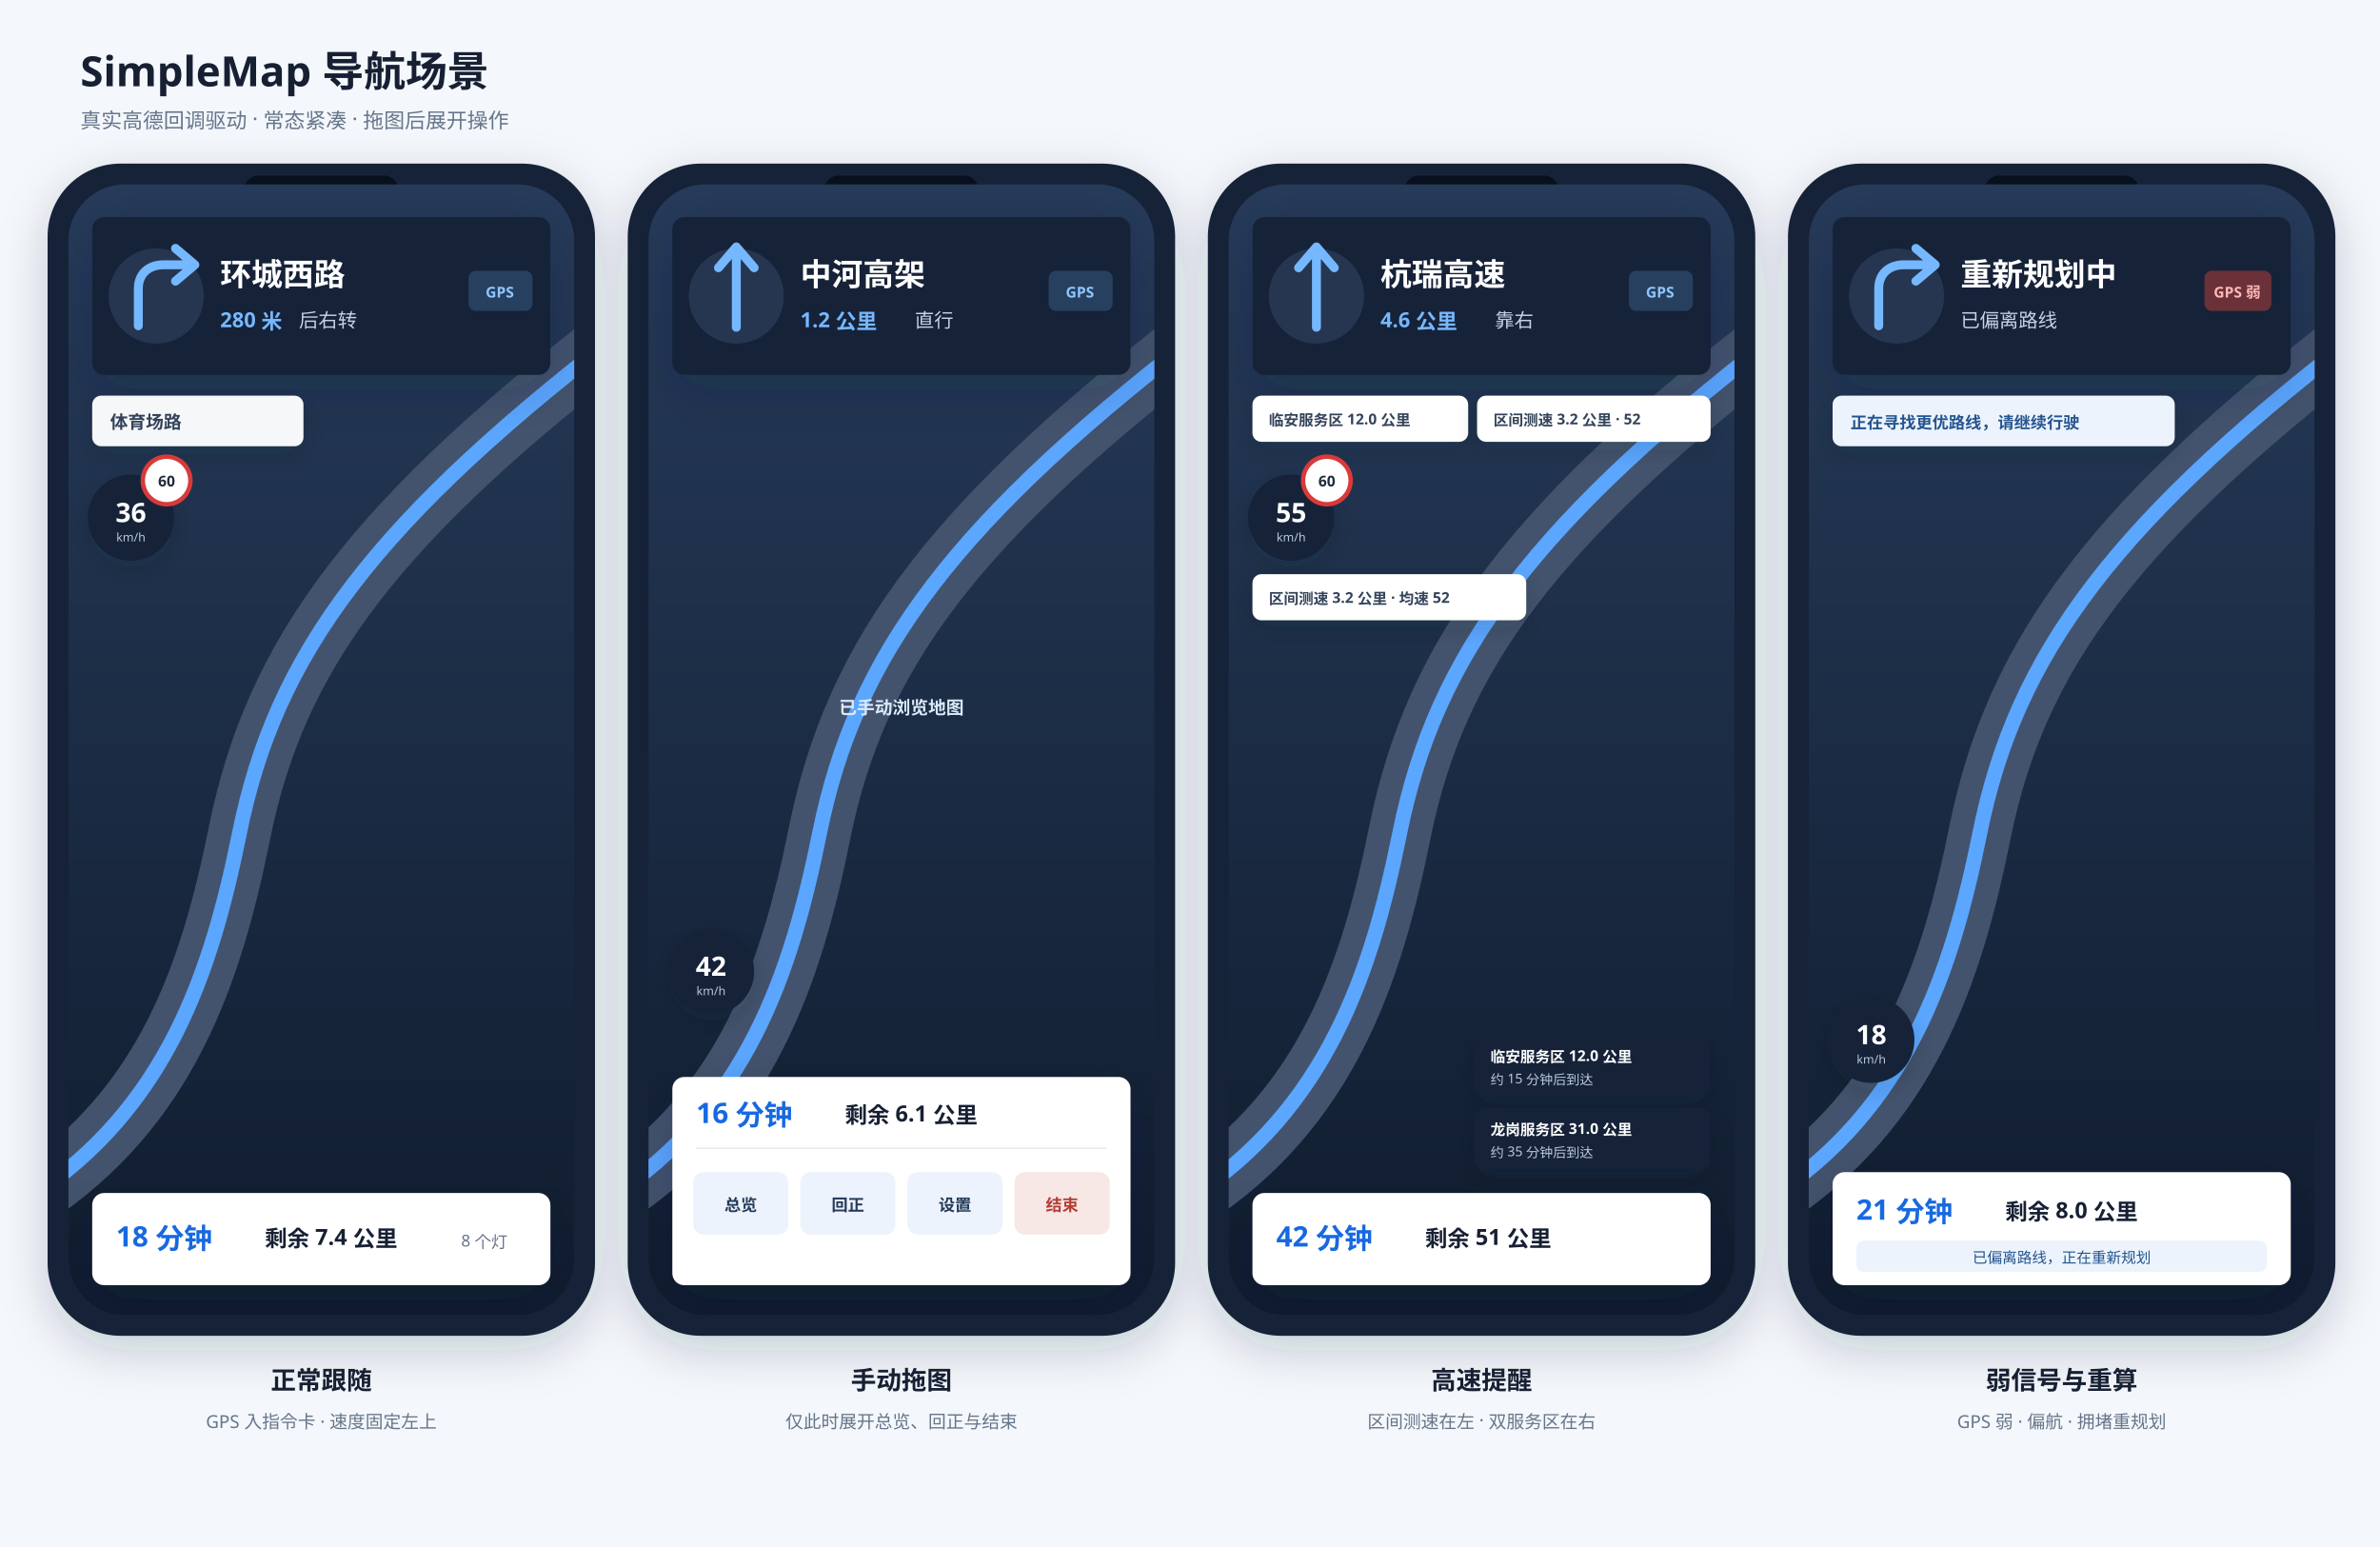
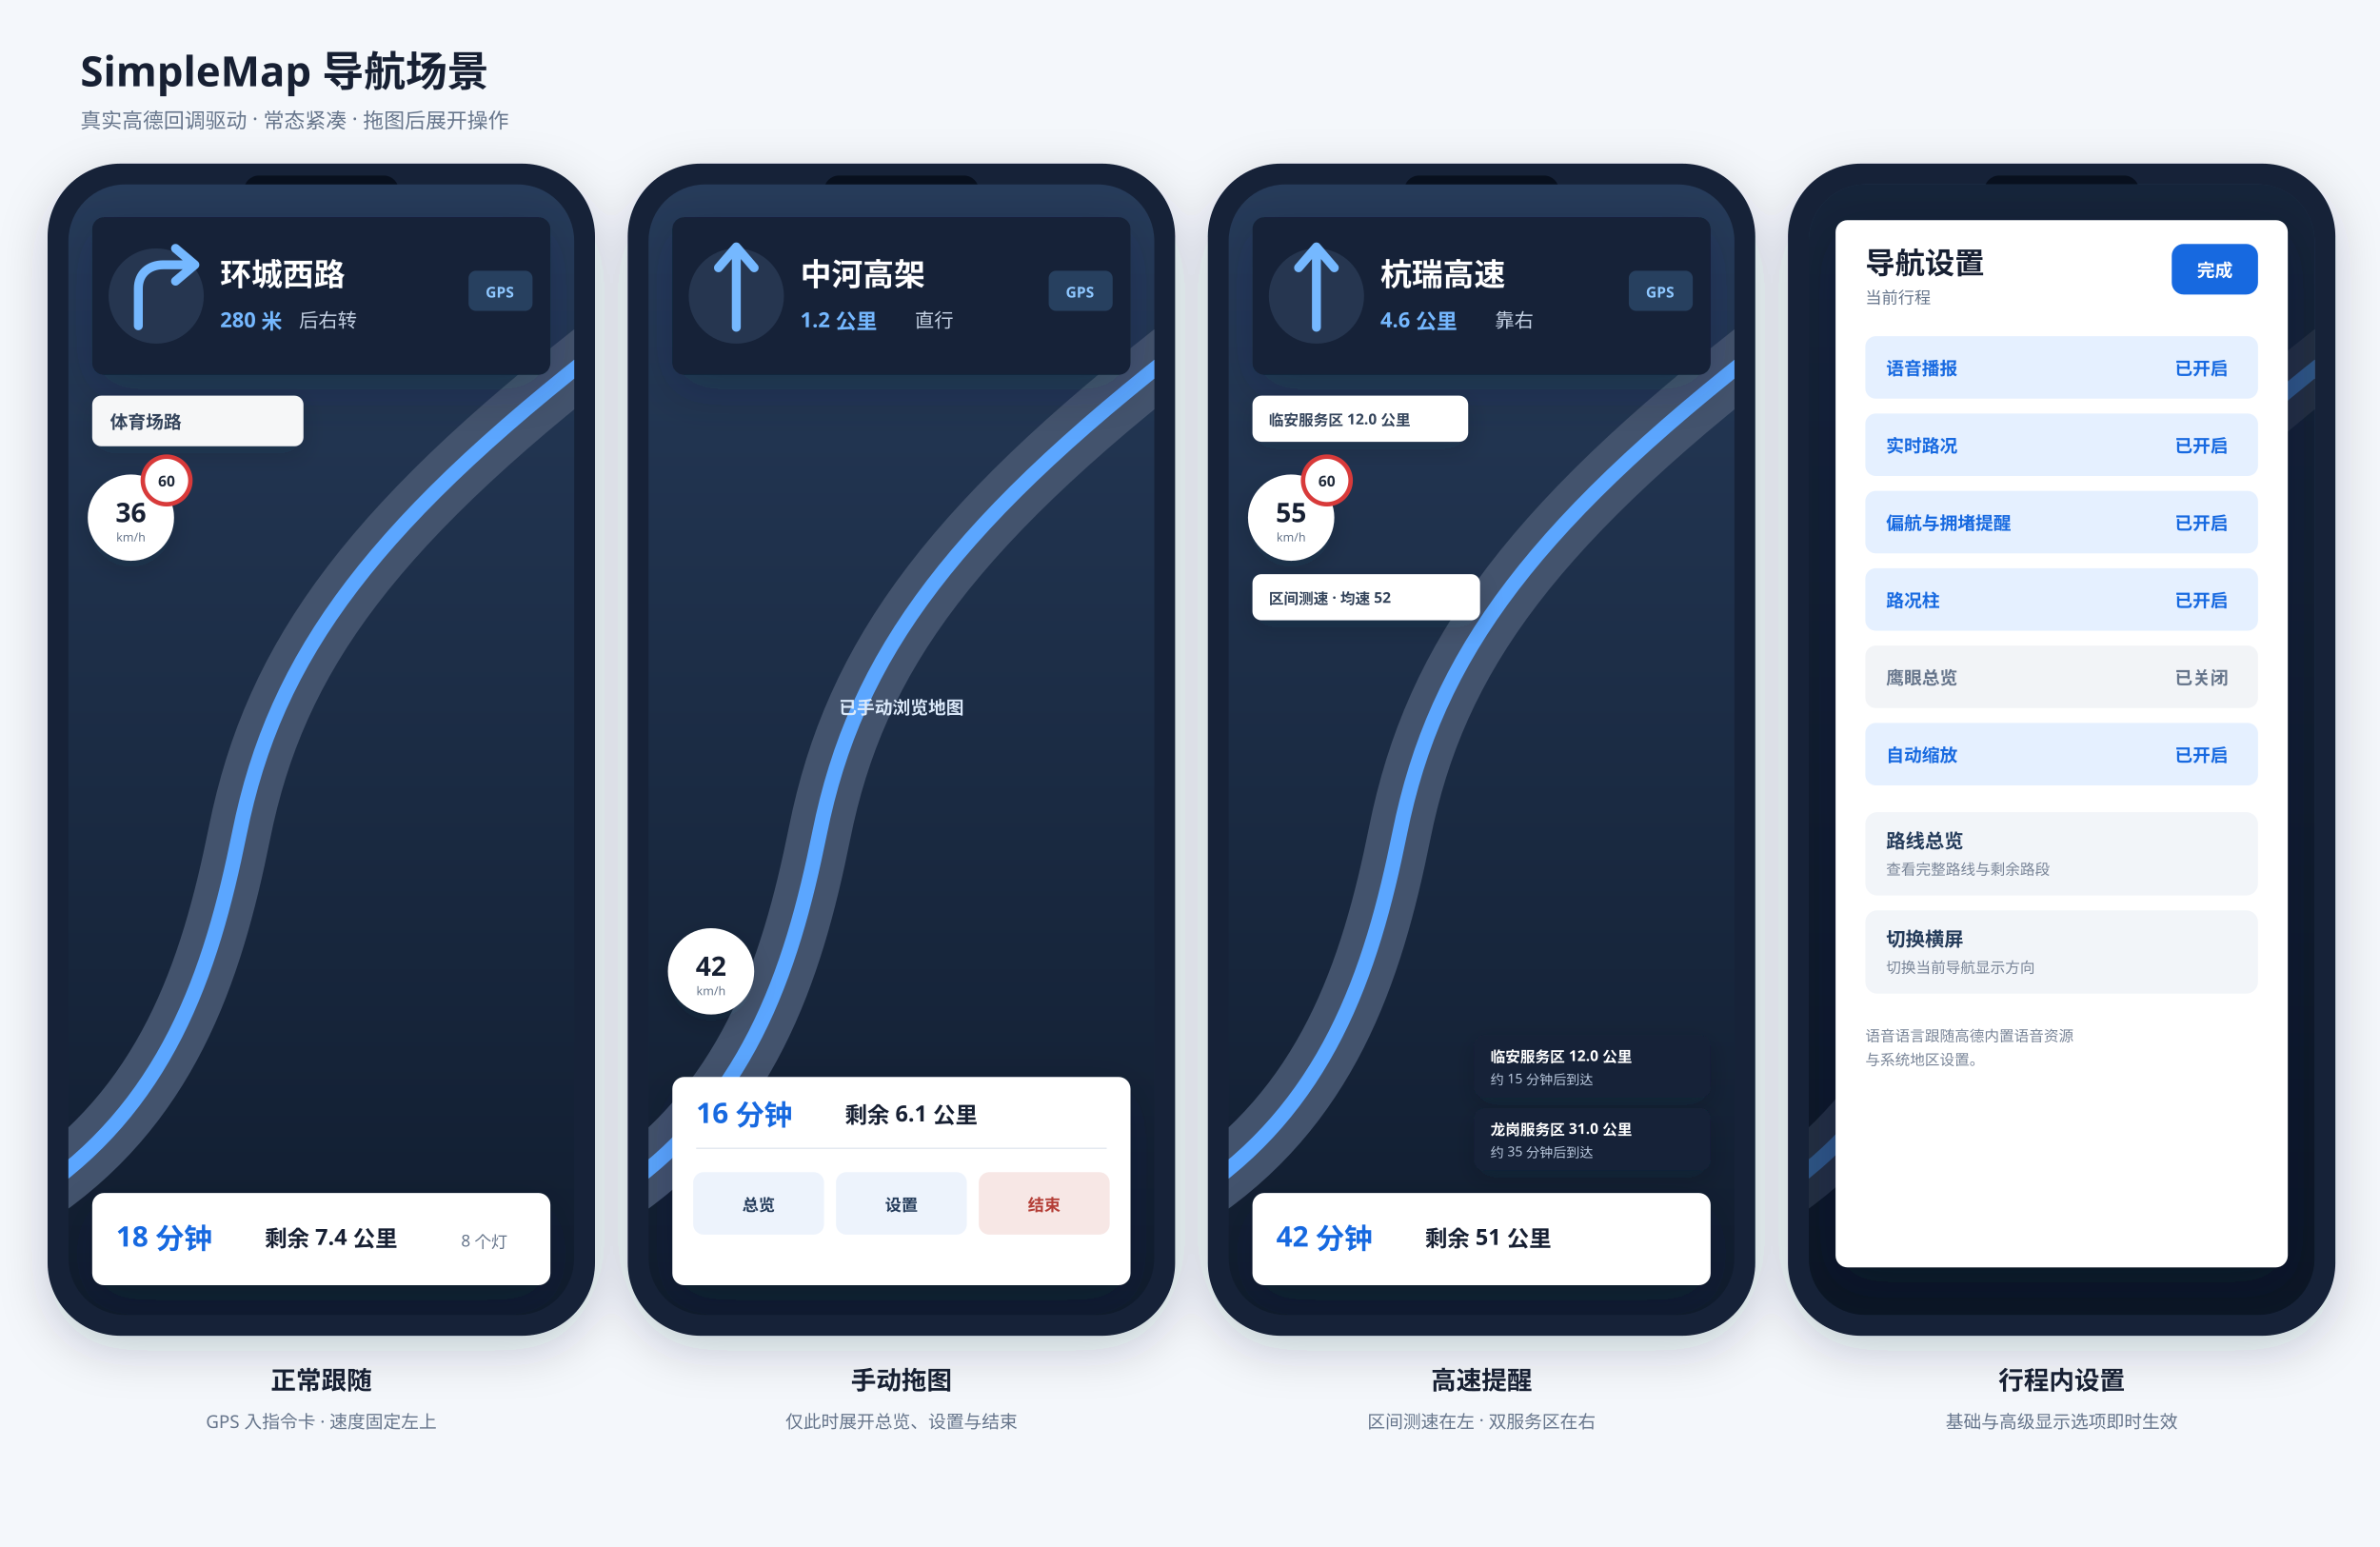
<svg xmlns="http://www.w3.org/2000/svg" width="1600" height="1040" viewBox="0 0 1600 1040">
  <defs>
    <filter id="shadow" x="-30%" y="-30%" width="160%" height="180%">
      <feDropShadow dx="0" dy="10" stdDeviation="16" flood-color="#102038" flood-opacity=".2" />
    </filter>
    <filter id="soft" x="-30%" y="-30%" width="160%" height="180%">
      <feDropShadow dx="0" dy="5" stdDeviation="8" flood-color="#102038" flood-opacity=".16" />
    </filter>
    <linearGradient id="map" x1="0" y1="0" x2="0" y2="1">
      <stop offset="0" stop-color="#263b5a" />
      <stop offset="1" stop-color="#101c2e" />
    </linearGradient>
    <clipPath id="s1">
      <rect x="46" y="124" width="340" height="760" rx="38" />
    </clipPath>
    <clipPath id="s2">
      <rect x="436" y="124" width="340" height="760" rx="38" />
    </clipPath>
    <clipPath id="s3">
      <rect x="826" y="124" width="340" height="760" rx="38" />
    </clipPath>
    <clipPath id="s4">
      <rect x="1216" y="124" width="340" height="760" rx="38" />
    </clipPath>
  </defs>
  <rect width="1600" height="1040" fill="#f4f7fb" />
  <text x="54" y="58" font-family="sans-serif" font-size="28" font-weight="700" fill="#172033">SimpleMap 导航场景</text>
  <text x="54" y="86" font-family="sans-serif" font-size="14" fill="#66758b">真实高德回调驱动 · 常态紧凑 · 拖图后展开操作</text>
  <g fill="#132039" filter="url(#shadow)">
    <rect x="32" y="110" width="368" height="788" rx="49" />
    <rect x="422" y="110" width="368" height="788" rx="49" />
    <rect x="812" y="110" width="368" height="788" rx="49" />
    <rect x="1202" y="110" width="368" height="788" rx="49" />
  </g>
  <g fill="#08101e">
    <rect x="164" y="118" width="104" height="20" rx="10" />
    <rect x="554" y="118" width="104" height="20" rx="10" />
    <rect x="944" y="118" width="104" height="20" rx="10" />
    <rect x="1334" y="118" width="104" height="20" rx="10" />
  </g>
  <g clip-path="url(#s1)">
    <rect x="46" y="124" width="340" height="760" fill="url(#map)" />
    <path d="M20 805C112 745 142 654 161 560C185 441 250 350 430 214" fill="none" stroke="#43536d" stroke-width="42" stroke-linecap="round" />
    <path d="M20 805C112 745 142 654 161 560C185 441 250 350 430 214" fill="none" stroke="#5ba6ff" stroke-width="10" stroke-linecap="round" />
    <rect x="62" y="146" width="308" height="106" rx="8" fill="#162438" filter="url(#shadow)" />
    <circle cx="105" cy="199" r="32" fill="#263650" />
    <path d="M93 219v-25c0-10 7-16 17-16h15M118 167l13 11-13 11" fill="none" stroke="#75b8ff" stroke-width="6" stroke-linecap="round" stroke-linejoin="round" />
    <text x="148" y="192" font-family="sans-serif" font-size="21" font-weight="700" fill="#fff">环城西路</text>
    <text x="148" y="220" font-family="sans-serif" font-size="14" font-weight="700" fill="#75b8ff">280 米</text>
    <text x="201" y="220" font-family="sans-serif" font-size="13" fill="#c5d2e5">后右转</text>
    <rect x="315" y="182" width="43" height="27" rx="5" fill="#27405f" />
    <text x="336" y="200" text-anchor="middle" font-family="sans-serif" font-size="10" font-weight="700" fill="#8ec7ff">GPS</text>
    <rect x="62" y="266" width="142" height="34" rx="6" fill="#fff" opacity=".96" filter="url(#soft)" />
    <text x="74" y="288" font-family="sans-serif" font-size="12" font-weight="700" fill="#33435a">体育场路</text>
-     <circle cx="88" cy="348" r="29" fill="#162438" filter="url(#soft)" />
-     <text x="88" y="351" text-anchor="middle" font-family="sans-serif" font-size="18" font-weight="700" fill="#fff">36</text>
-     <text x="88" y="364" text-anchor="middle" font-family="sans-serif" font-size="8" fill="#b9c8dd">km/h</text>
+     <circle cx="88" cy="348" r="29" fill="#fff" filter="url(#soft)" />
+     <text x="88" y="351" text-anchor="middle" font-family="sans-serif" font-size="18" font-weight="700" fill="#172033">36</text>
+     <text x="88" y="364" text-anchor="middle" font-family="sans-serif" font-size="8" fill="#66758b">km/h</text>
    <circle cx="112" cy="323" r="16" fill="#fff" stroke="#d83a3a" stroke-width="3" />
    <text x="112" y="327" text-anchor="middle" font-family="sans-serif" font-size="10" font-weight="700" fill="#202a3a">60</text>
    <rect x="62" y="802" width="308" height="62" rx="8" fill="#fff" filter="url(#shadow)" />
    <text x="78" y="838" font-family="sans-serif" font-size="19" font-weight="700" fill="#1769e0">18 分钟</text>
    <text x="178" y="838" font-family="sans-serif" font-size="15" font-weight="700" fill="#172033">剩余 7.4 公里</text>
    <text x="310" y="838" font-family="sans-serif" font-size="11" fill="#66758b">8 个灯</text>
  </g>
  <g clip-path="url(#s2)">
    <rect x="436" y="124" width="340" height="760" fill="url(#map)" />
    <path d="M410 805C502 745 532 654 551 560C575 441 640 350 820 214" fill="none" stroke="#43536d" stroke-width="42" stroke-linecap="round" />
    <path d="M410 805C502 745 532 654 551 560C575 441 640 350 820 214" fill="none" stroke="#5ba6ff" stroke-width="10" stroke-linecap="round" />
    <rect x="452" y="146" width="308" height="106" rx="8" fill="#162438" filter="url(#shadow)" />
    <circle cx="495" cy="199" r="32" fill="#263650" />
    <path d="M495 220v-54m-12 14 12-14 12 14" fill="none" stroke="#75b8ff" stroke-width="6" stroke-linecap="round" stroke-linejoin="round" />
    <text x="538" y="192" font-family="sans-serif" font-size="21" font-weight="700" fill="#fff">中河高架</text>
    <text x="538" y="220" font-family="sans-serif" font-size="14" font-weight="700" fill="#75b8ff">1.2 公里</text>
    <text x="615" y="220" font-family="sans-serif" font-size="13" fill="#c5d2e5">直行</text>
    <rect x="705" y="182" width="43" height="27" rx="5" fill="#27405f" />
    <text x="726" y="200" text-anchor="middle" font-family="sans-serif" font-size="10" font-weight="700" fill="#8ec7ff">GPS</text>
    <text x="606" y="480" text-anchor="middle" font-family="sans-serif" font-size="12" font-weight="700" fill="#dbe9fa">已手动浏览地图</text>
-     <circle cx="478" cy="653" r="29" fill="#162438" filter="url(#soft)" />
-     <text x="478" y="656" text-anchor="middle" font-family="sans-serif" font-size="18" font-weight="700" fill="#fff">42</text>
-     <text x="478" y="669" text-anchor="middle" font-family="sans-serif" font-size="8" fill="#b9c8dd">km/h</text>
+     <circle cx="478" cy="653" r="29" fill="#fff" filter="url(#soft)" />
+     <text x="478" y="656" text-anchor="middle" font-family="sans-serif" font-size="18" font-weight="700" fill="#172033">42</text>
+     <text x="478" y="669" text-anchor="middle" font-family="sans-serif" font-size="8" fill="#66758b">km/h</text>
    <rect x="452" y="724" width="308" height="140" rx="8" fill="#fff" filter="url(#shadow)" />
    <text x="468" y="755" font-family="sans-serif" font-size="19" font-weight="700" fill="#1769e0">16 分钟</text>
    <text x="568" y="755" font-family="sans-serif" font-size="15" font-weight="700" fill="#172033">剩余 6.1 公里</text>
    <line x1="468" y1="772" x2="744" y2="772" stroke="#e4e9f0" />
    <g font-family="sans-serif" font-size="11" text-anchor="middle">
-       <rect x="466" y="788" width="64" height="42" rx="7" fill="#edf3fc" />
-       <text x="498" y="814" fill="#243b5a" font-weight="700">总览</text>
-       <rect x="538" y="788" width="64" height="42" rx="7" fill="#edf3fc" />
-       <text x="570" y="814" fill="#243b5a" font-weight="700">回正</text>
-       <rect x="610" y="788" width="64" height="42" rx="7" fill="#edf3fc" />
-       <text x="642" y="814" fill="#243b5a" font-weight="700">设置</text>
-       <rect x="682" y="788" width="64" height="42" rx="7" fill="#f7e7e5" />
-       <text x="714" y="814" fill="#b43e36" font-weight="700">结束</text>
+       <rect x="466" y="788" width="88" height="42" rx="7" fill="#edf3fc" />
+       <text x="510" y="814" fill="#243b5a" font-weight="700">总览</text>
+       <rect x="562" y="788" width="88" height="42" rx="7" fill="#edf3fc" />
+       <text x="606" y="814" fill="#243b5a" font-weight="700">设置</text>
+       <rect x="658" y="788" width="88" height="42" rx="7" fill="#f7e7e5" />
+       <text x="702" y="814" fill="#b43e36" font-weight="700">结束</text>
    </g>
  </g>
  <g clip-path="url(#s3)">
    <rect x="826" y="124" width="340" height="760" fill="url(#map)" />
    <path d="M800 805C892 745 922 654 941 560C965 441 1030 350 1210 214" fill="none" stroke="#43536d" stroke-width="42" stroke-linecap="round" />
    <path d="M800 805C892 745 922 654 941 560C965 441 1030 350 1210 214" fill="none" stroke="#5ba6ff" stroke-width="10" stroke-linecap="round" />
    <rect x="842" y="146" width="308" height="106" rx="8" fill="#162438" filter="url(#shadow)" />
    <circle cx="885" cy="199" r="32" fill="#263650" />
    <path d="M885 220v-54m-12 14 12-14 12 14" fill="none" stroke="#75b8ff" stroke-width="6" stroke-linecap="round" stroke-linejoin="round" />
    <text x="928" y="192" font-family="sans-serif" font-size="21" font-weight="700" fill="#fff">杭瑞高速</text>
    <text x="928" y="220" font-family="sans-serif" font-size="14" font-weight="700" fill="#75b8ff">4.6 公里</text>
    <text x="1005" y="220" font-family="sans-serif" font-size="13" fill="#c5d2e5">靠右</text>
    <rect x="1095" y="182" width="43" height="27" rx="5" fill="#27405f" />
    <text x="1116" y="200" text-anchor="middle" font-family="sans-serif" font-size="10" font-weight="700" fill="#8ec7ff">GPS</text>
    <rect x="842" y="266" width="145" height="31" rx="6" fill="#fff" filter="url(#soft)" />
    <text x="853" y="286" font-family="sans-serif" font-size="10" font-weight="700" fill="#33435a">临安服务区 12.0 公里</text>
-     <rect x="993" y="266" width="157" height="31" rx="6" fill="#fff" filter="url(#soft)" />
-     <text x="1004" y="286" font-family="sans-serif" font-size="10" font-weight="700" fill="#33435a">区间测速 3.2 公里 · 52</text>
-     <circle cx="868" cy="348" r="29" fill="#162438" filter="url(#soft)" />
-     <text x="868" y="351" text-anchor="middle" font-family="sans-serif" font-size="18" font-weight="700" fill="#fff">55</text>
-     <text x="868" y="364" text-anchor="middle" font-family="sans-serif" font-size="8" fill="#b9c8dd">km/h</text>
+     <circle cx="868" cy="348" r="29" fill="#fff" filter="url(#soft)" />
+     <text x="868" y="351" text-anchor="middle" font-family="sans-serif" font-size="18" font-weight="700" fill="#172033">55</text>
+     <text x="868" y="364" text-anchor="middle" font-family="sans-serif" font-size="8" fill="#66758b">km/h</text>
    <circle cx="892" cy="323" r="16" fill="#fff" stroke="#d83a3a" stroke-width="3" />
    <text x="892" y="327" text-anchor="middle" font-family="sans-serif" font-size="10" font-weight="700" fill="#202a3a">60</text>
-     <rect x="842" y="386" width="184" height="31" rx="6" fill="#fff" filter="url(#soft)" />
-     <text x="853" y="406" font-family="sans-serif" font-size="10" font-weight="700" fill="#33435a">区间测速 3.2 公里 · 均速 52</text>
+     <rect x="842" y="386" width="153" height="31" rx="6" fill="#fff" filter="url(#soft)" />
+     <text x="853" y="406" font-family="sans-serif" font-size="10" font-weight="700" fill="#33435a">区间测速 · 均速 52</text>
    <rect x="991" y="696" width="159" height="42" rx="7" fill="#162438" filter="url(#soft)" />
    <text x="1002" y="714" font-family="sans-serif" font-size="10" font-weight="700" fill="#fff">临安服务区 12.0 公里</text>
    <text x="1002" y="729" font-family="sans-serif" font-size="9" fill="#b9c8dd">约 15 分钟后到达</text>
    <rect x="991" y="745" width="159" height="42" rx="7" fill="#162438" filter="url(#soft)" />
    <text x="1002" y="763" font-family="sans-serif" font-size="10" font-weight="700" fill="#fff">龙岗服务区 31.0 公里</text>
    <text x="1002" y="778" font-family="sans-serif" font-size="9" fill="#b9c8dd">约 35 分钟后到达</text>
    <rect x="842" y="802" width="308" height="62" rx="8" fill="#fff" filter="url(#shadow)" />
    <text x="858" y="838" font-family="sans-serif" font-size="19" font-weight="700" fill="#1769e0">42 分钟</text>
    <text x="958" y="838" font-family="sans-serif" font-size="15" font-weight="700" fill="#172033">剩余 51 公里</text>
  </g>
  <g clip-path="url(#s4)">
    <rect x="1216" y="124" width="340" height="760" fill="url(#map)" />
    <path d="M1190 805C1282 745 1312 654 1331 560C1355 441 1420 350 1600 214" fill="none" stroke="#43536d" stroke-width="42" stroke-linecap="round" />
    <path d="M1190 805C1282 745 1312 654 1331 560C1355 441 1420 350 1600 214" fill="none" stroke="#5ba6ff" stroke-width="10" stroke-linecap="round" />
-     <rect x="1232" y="146" width="308" height="106" rx="8" fill="#162438" filter="url(#shadow)" />
-     <circle cx="1275" cy="199" r="32" fill="#263650" />
-     <path d="M1263 219v-25c0-10 7-16 17-16h15M1288 167l13 11-13 11" fill="none" stroke="#75b8ff" stroke-width="6" stroke-linecap="round" stroke-linejoin="round" />
-     <text x="1318" y="192" font-family="sans-serif" font-size="21" font-weight="700" fill="#fff">重新规划中</text>
-     <text x="1318" y="220" font-family="sans-serif" font-size="13" fill="#c5d2e5">已偏离路线</text>
-     <rect x="1482" y="182" width="45" height="27" rx="5" fill="#6a3138" />
-     <text x="1504" y="200" text-anchor="middle" font-family="sans-serif" font-size="10" font-weight="700" fill="#ffb7b7">GPS 弱</text>
-     <rect x="1232" y="266" width="230" height="34" rx="6" fill="#edf3fc" filter="url(#soft)" />
-     <text x="1244" y="288" font-family="sans-serif" font-size="11" font-weight="700" fill="#24558f">正在寻找更优路线，请继续行驶</text>
-     <circle cx="1258" cy="699" r="29" fill="#162438" filter="url(#soft)" />
-     <text x="1258" y="702" text-anchor="middle" font-family="sans-serif" font-size="18" font-weight="700" fill="#fff">18</text>
-     <text x="1258" y="715" text-anchor="middle" font-family="sans-serif" font-size="8" fill="#b9c8dd">km/h</text>
-     <rect x="1232" y="788" width="308" height="76" rx="8" fill="#fff" filter="url(#shadow)" />
-     <text x="1248" y="820" font-family="sans-serif" font-size="19" font-weight="700" fill="#1769e0">21 分钟</text>
-     <text x="1348" y="820" font-family="sans-serif" font-size="15" font-weight="700" fill="#172033">剩余 8.0 公里</text>
-     <rect x="1248" y="834" width="276" height="21" rx="5" fill="#edf3fc" />
-     <text x="1386" y="849" text-anchor="middle" font-family="sans-serif" font-size="10" fill="#24558f">已偏离路线，正在重新规划</text>
+     <rect x="1216" y="124" width="340" height="760" fill="#07111f" opacity=".55" />
+     <rect x="1234" y="148" width="304" height="704" rx="8" fill="#fff" filter="url(#shadow)" />
+     <text x="1254" y="184" font-family="sans-serif" font-size="20" font-weight="700" fill="#172033">导航设置</text>
+     <text x="1254" y="204" font-family="sans-serif" font-size="11" fill="#66758b">当前行程</text>
+     <rect x="1460" y="164" width="58" height="34" rx="8" fill="#1769e0" />
+     <text x="1489" y="186" text-anchor="middle" font-family="sans-serif" font-size="12" font-weight="700" fill="#fff">完成</text>
+     <g font-family="sans-serif" font-size="12" font-weight="700">
+       <rect x="1254" y="226" width="264" height="42" rx="7" fill="#e5f0ff" />
+       <text x="1268" y="252" fill="#1769e0">语音播报</text>
+       <text x="1498" y="252" text-anchor="end" fill="#1769e0">已开启</text>
+       <rect x="1254" y="278" width="264" height="42" rx="7" fill="#e5f0ff" />
+       <text x="1268" y="304" fill="#1769e0">实时路况</text>
+       <text x="1498" y="304" text-anchor="end" fill="#1769e0">已开启</text>
+       <rect x="1254" y="330" width="264" height="42" rx="7" fill="#e5f0ff" />
+       <text x="1268" y="356" fill="#1769e0">偏航与拥堵提醒</text>
+       <text x="1498" y="356" text-anchor="end" fill="#1769e0">已开启</text>
+       <rect x="1254" y="382" width="264" height="42" rx="7" fill="#e5f0ff" />
+       <text x="1268" y="408" fill="#1769e0">路况柱</text>
+       <text x="1498" y="408" text-anchor="end" fill="#1769e0">已开启</text>
+       <rect x="1254" y="434" width="264" height="42" rx="7" fill="#f2f4f7" />
+       <text x="1268" y="460" fill="#66758b">鹰眼总览</text>
+       <text x="1498" y="460" text-anchor="end" fill="#66758b">已关闭</text>
+       <rect x="1254" y="486" width="264" height="42" rx="7" fill="#e5f0ff" />
+       <text x="1268" y="512" fill="#1769e0">自动缩放</text>
+       <text x="1498" y="512" text-anchor="end" fill="#1769e0">已开启</text>
+     </g>
+     <rect x="1254" y="546" width="264" height="56" rx="8" fill="#f2f5f9" />
+     <text x="1268" y="570" font-family="sans-serif" font-size="13" font-weight="700" fill="#243b5a">路线总览</text>
+     <text x="1268" y="588" font-family="sans-serif" font-size="10" fill="#788497">查看完整路线与剩余路段</text>
+     <rect x="1254" y="612" width="264" height="56" rx="8" fill="#f2f5f9" />
+     <text x="1268" y="636" font-family="sans-serif" font-size="13" font-weight="700" fill="#243b5a">切换横屏</text>
+     <text x="1268" y="654" font-family="sans-serif" font-size="10" fill="#788497">切换当前导航显示方向</text>
+     <text x="1254" y="700" font-family="sans-serif" font-size="10" fill="#788497">语音语言跟随高德内置语音资源</text>
+     <text x="1254" y="716" font-family="sans-serif" font-size="10" fill="#788497">与系统地区设置。</text>
  </g>
  <g font-family="sans-serif" text-anchor="middle">
    <text x="216" y="934" font-size="17" font-weight="700" fill="#172033">正常跟随</text>
    <text x="216" y="960" font-size="12" fill="#66758b">GPS 入指令卡 · 速度固定左上</text>
    <text x="606" y="934" font-size="17" font-weight="700" fill="#172033">手动拖图</text>
-     <text x="606" y="960" font-size="12" fill="#66758b">仅此时展开总览、回正与结束</text>
+     <text x="606" y="960" font-size="12" fill="#66758b">仅此时展开总览、设置与结束</text>
    <text x="996" y="934" font-size="17" font-weight="700" fill="#172033">高速提醒</text>
    <text x="996" y="960" font-size="12" fill="#66758b">区间测速在左 · 双服务区在右</text>
-     <text x="1386" y="934" font-size="17" font-weight="700" fill="#172033">弱信号与重算</text>
-     <text x="1386" y="960" font-size="12" fill="#66758b">GPS 弱 · 偏航 · 拥堵重规划</text>
+     <text x="1386" y="934" font-size="17" font-weight="700" fill="#172033">行程内设置</text>
+     <text x="1386" y="960" font-size="12" fill="#66758b">基础与高级显示选项即时生效</text>
  </g>
</svg>
